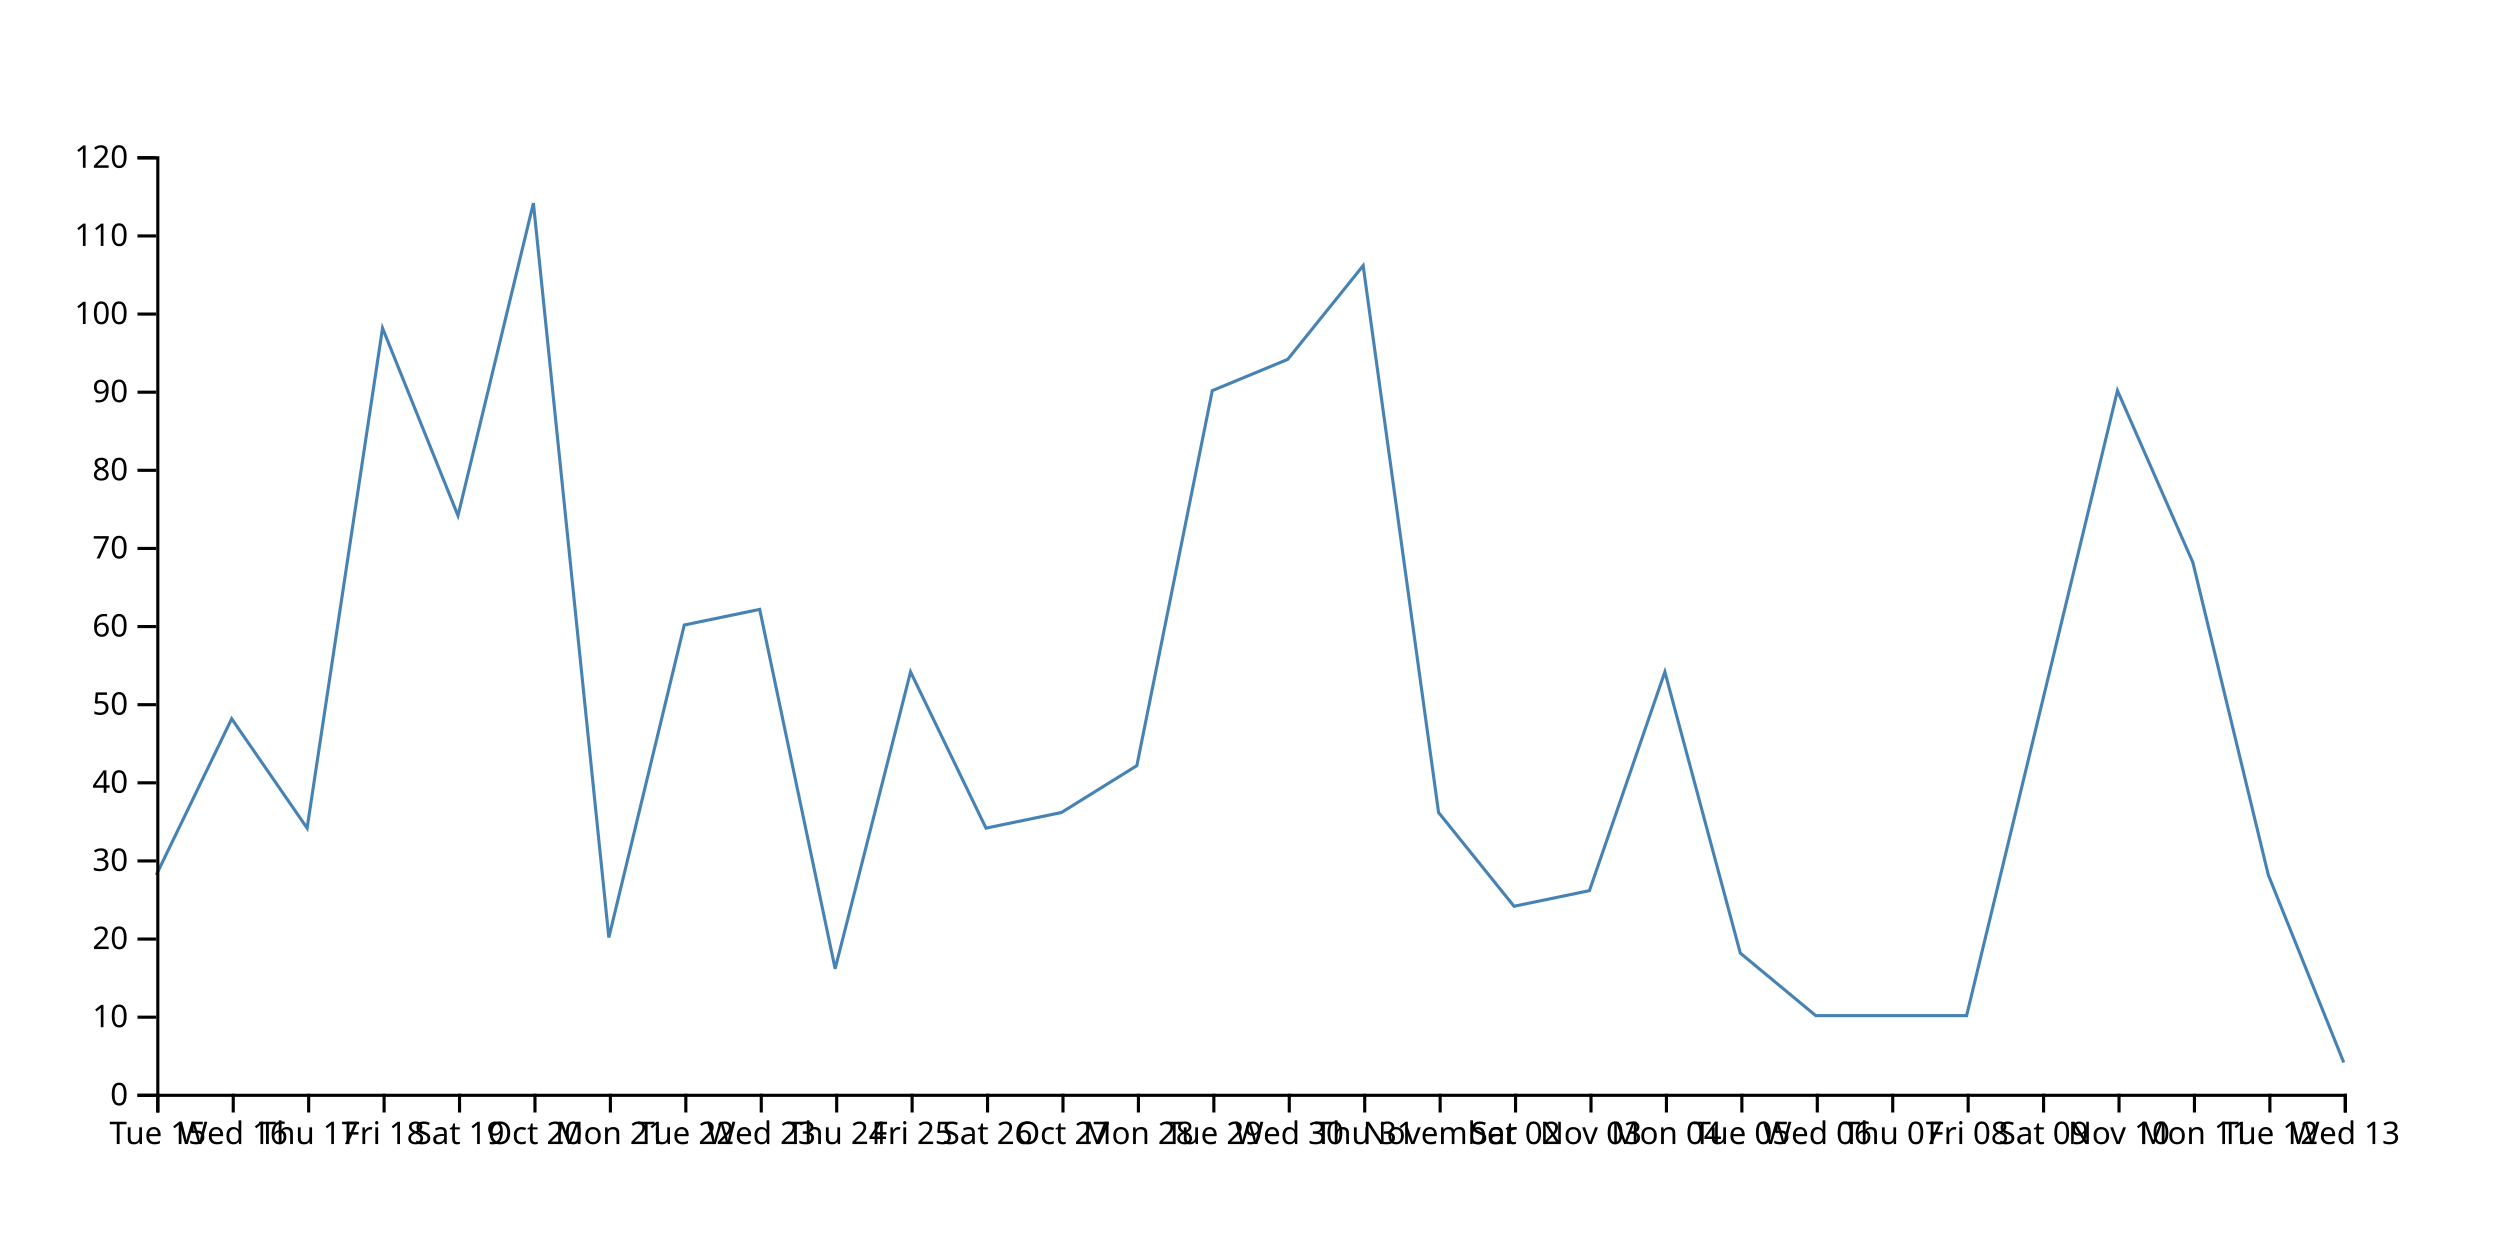
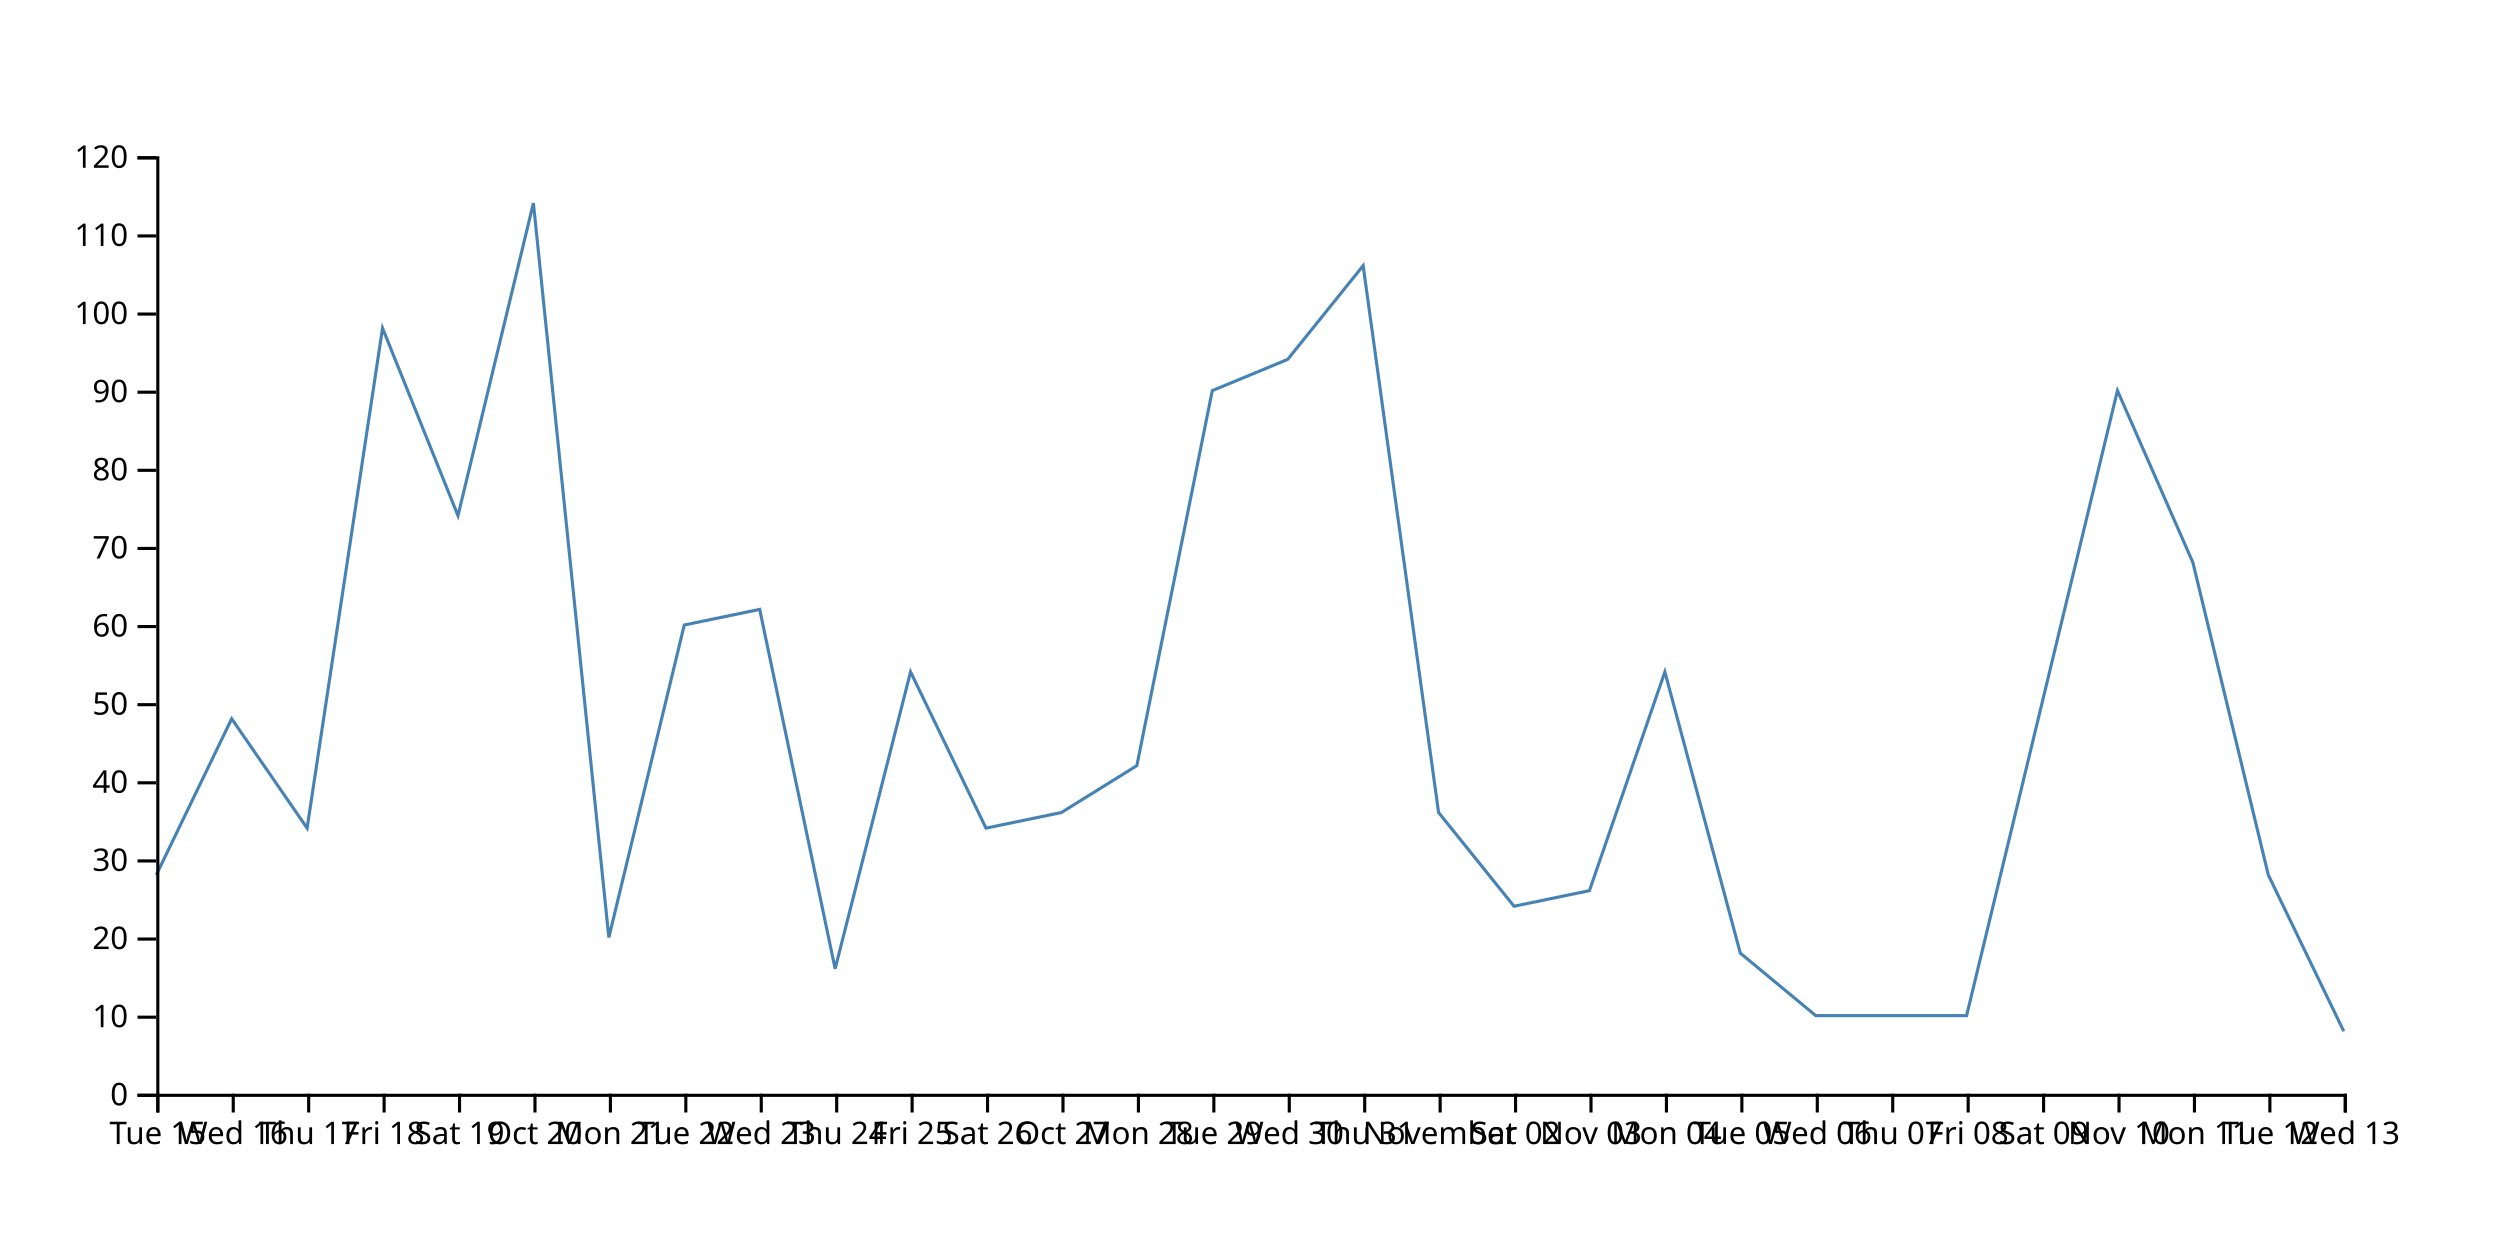
<svg xmlns="http://www.w3.org/2000/svg" width="800" height="400">
-   <path d="M750,340L725.862,280L701.724,180L677.586,125L653.448,225L629.31,325L605.172,325L581.034,325L556.897,305L532.759,215L508.621,285L484.483,290L460.345,260L436.207,85L412.069,115L387.931,125L363.793,245L339.655,260L315.517,265L291.379,215L267.241,310L243.103,195L218.966,200L194.828,300L170.69,65L146.552,165L122.414,105L98.276,265L74.138,230L50,280" fill="none" stroke="steelblue" />
+   <path d="M750,330L725.862,280L701.724,180L677.586,125L653.448,225L629.31,325L605.172,325L581.034,325L556.897,305L532.759,215L508.621,285L484.483,290L460.345,260L436.207,85L412.069,115L387.931,125L363.793,245L339.655,260L315.517,265L291.379,215L267.241,310L243.103,195L218.966,200L194.828,300L170.69,65L146.552,165L122.414,105L98.276,265L74.138,230L50,280" fill="none" stroke="steelblue" />
  <g transform="translate(0,350)" fill="none" font-size="10" font-family="sans-serif" text-anchor="middle">
    <path class="domain" stroke="currentColor" d="M50.5,6V0.5H750.5V6" />
    <g class="tick" opacity="1" transform="translate(50.5,0)">
      <line stroke="currentColor" y2="6" />
      <text fill="currentColor" y="9" dy="0.71em">Tue 15</text>
    </g>
    <g class="tick" opacity="1" transform="translate(74.63793,0)">
      <line stroke="currentColor" y2="6" />
      <text fill="currentColor" y="9" dy="0.71em">Wed 16</text>
    </g>
    <g class="tick" opacity="1" transform="translate(98.77586,0)">
      <line stroke="currentColor" y2="6" />
      <text fill="currentColor" y="9" dy="0.71em">Thu 17</text>
    </g>
    <g class="tick" opacity="1" transform="translate(122.9138,0)">
      <line stroke="currentColor" y2="6" />
      <text fill="currentColor" y="9" dy="0.71em">Fri 18</text>
    </g>
    <g class="tick" opacity="1" transform="translate(147.0517,0)">
      <line stroke="currentColor" y2="6" />
      <text fill="currentColor" y="9" dy="0.71em">Sat 19</text>
    </g>
    <g class="tick" opacity="1" transform="translate(171.1897,0)">
      <line stroke="currentColor" y2="6" />
      <text fill="currentColor" y="9" dy="0.71em">Oct 20</text>
    </g>
    <g class="tick" opacity="1" transform="translate(195.3276,0)">
      <line stroke="currentColor" y2="6" />
      <text fill="currentColor" y="9" dy="0.71em">Mon 21</text>
    </g>
    <g class="tick" opacity="1" transform="translate(219.4655,0)">
      <line stroke="currentColor" y2="6" />
      <text fill="currentColor" y="9" dy="0.71em">Tue 22</text>
    </g>
    <g class="tick" opacity="1" transform="translate(243.6034,0)">
      <line stroke="currentColor" y2="6" />
      <text fill="currentColor" y="9" dy="0.71em">Wed 23</text>
    </g>
    <g class="tick" opacity="1" transform="translate(267.7414,0)">
      <line stroke="currentColor" y2="6" />
      <text fill="currentColor" y="9" dy="0.71em">Thu 24</text>
    </g>
    <g class="tick" opacity="1" transform="translate(291.8793,0)">
      <line stroke="currentColor" y2="6" />
      <text fill="currentColor" y="9" dy="0.71em">Fri 25</text>
    </g>
    <g class="tick" opacity="1" transform="translate(316.0172,0)">
      <line stroke="currentColor" y2="6" />
      <text fill="currentColor" y="9" dy="0.71em">Sat 26</text>
    </g>
    <g class="tick" opacity="1" transform="translate(340.1552,0)">
      <line stroke="currentColor" y2="6" />
      <text fill="currentColor" y="9" dy="0.71em">Oct 27</text>
    </g>
    <g class="tick" opacity="1" transform="translate(364.2931,0)">
      <line stroke="currentColor" y2="6" />
      <text fill="currentColor" y="9" dy="0.71em">Mon 28</text>
    </g>
    <g class="tick" opacity="1" transform="translate(388.431,0)">
      <line stroke="currentColor" y2="6" />
      <text fill="currentColor" y="9" dy="0.71em">Tue 29</text>
    </g>
    <g class="tick" opacity="1" transform="translate(412.569,0)">
      <line stroke="currentColor" y2="6" />
      <text fill="currentColor" y="9" dy="0.71em">Wed 30</text>
    </g>
    <g class="tick" opacity="1" transform="translate(436.7069,0)">
      <line stroke="currentColor" y2="6" />
      <text fill="currentColor" y="9" dy="0.71em">Thu 31</text>
    </g>
    <g class="tick" opacity="1" transform="translate(460.8448,0)">
      <line stroke="currentColor" y2="6" />
      <text fill="currentColor" y="9" dy="0.71em">November</text>
    </g>
    <g class="tick" opacity="1" transform="translate(484.9828,0)">
      <line stroke="currentColor" y2="6" />
      <text fill="currentColor" y="9" dy="0.71em">Sat 02</text>
    </g>
    <g class="tick" opacity="1" transform="translate(509.1207,0)">
      <line stroke="currentColor" y2="6" />
      <text fill="currentColor" y="9" dy="0.71em">Nov 03</text>
    </g>
    <g class="tick" opacity="1" transform="translate(533.2586,0)">
      <line stroke="currentColor" y2="6" />
      <text fill="currentColor" y="9" dy="0.71em">Mon 04</text>
    </g>
    <g class="tick" opacity="1" transform="translate(557.3966,0)">
      <line stroke="currentColor" y2="6" />
      <text fill="currentColor" y="9" dy="0.71em">Tue 05</text>
    </g>
    <g class="tick" opacity="1" transform="translate(581.5345,0)">
      <line stroke="currentColor" y2="6" />
      <text fill="currentColor" y="9" dy="0.71em">Wed 06</text>
    </g>
    <g class="tick" opacity="1" transform="translate(605.6724,0)">
      <line stroke="currentColor" y2="6" />
      <text fill="currentColor" y="9" dy="0.71em">Thu 07</text>
    </g>
    <g class="tick" opacity="1" transform="translate(629.8103,0)">
      <line stroke="currentColor" y2="6" />
      <text fill="currentColor" y="9" dy="0.71em">Fri 08</text>
    </g>
    <g class="tick" opacity="1" transform="translate(653.9483,0)">
      <line stroke="currentColor" y2="6" />
      <text fill="currentColor" y="9" dy="0.71em">Sat 09</text>
    </g>
    <g class="tick" opacity="1" transform="translate(678.0862,0)">
      <line stroke="currentColor" y2="6" />
      <text fill="currentColor" y="9" dy="0.71em">Nov 10</text>
    </g>
    <g class="tick" opacity="1" transform="translate(702.2241,0)">
      <line stroke="currentColor" y2="6" />
      <text fill="currentColor" y="9" dy="0.71em">Mon 11</text>
    </g>
    <g class="tick" opacity="1" transform="translate(726.3621,0)">
      <line stroke="currentColor" y2="6" />
      <text fill="currentColor" y="9" dy="0.71em">Tue 12</text>
    </g>
    <g class="tick" opacity="1" transform="translate(750.5,0)">
      <line stroke="currentColor" y2="6" />
      <text fill="currentColor" y="9" dy="0.71em">Wed 13</text>
    </g>
  </g>
  <g transform="translate(50,0)" fill="none" font-size="10" font-family="sans-serif" text-anchor="end">
    <path class="domain" stroke="currentColor" d="M-6,350.5H0.5V50.5H-6" />
    <g class="tick" opacity="1" transform="translate(0,350.5)">
      <line stroke="currentColor" x2="-6" />
      <text fill="currentColor" x="-9" dy="0.32em">0</text>
    </g>
    <g class="tick" opacity="1" transform="translate(0,325.5)">
      <line stroke="currentColor" x2="-6" />
      <text fill="currentColor" x="-9" dy="0.32em">10</text>
    </g>
    <g class="tick" opacity="1" transform="translate(0,300.5)">
      <line stroke="currentColor" x2="-6" />
      <text fill="currentColor" x="-9" dy="0.32em">20</text>
    </g>
    <g class="tick" opacity="1" transform="translate(0,275.5)">
      <line stroke="currentColor" x2="-6" />
      <text fill="currentColor" x="-9" dy="0.32em">30</text>
    </g>
    <g class="tick" opacity="1" transform="translate(0,250.5)">
      <line stroke="currentColor" x2="-6" />
      <text fill="currentColor" x="-9" dy="0.32em">40</text>
    </g>
    <g class="tick" opacity="1" transform="translate(0,225.5)">
      <line stroke="currentColor" x2="-6" />
      <text fill="currentColor" x="-9" dy="0.32em">50</text>
    </g>
    <g class="tick" opacity="1" transform="translate(0,200.5)">
      <line stroke="currentColor" x2="-6" />
      <text fill="currentColor" x="-9" dy="0.32em">60</text>
    </g>
    <g class="tick" opacity="1" transform="translate(0,175.5)">
      <line stroke="currentColor" x2="-6" />
      <text fill="currentColor" x="-9" dy="0.32em">70</text>
    </g>
    <g class="tick" opacity="1" transform="translate(0,150.5)">
      <line stroke="currentColor" x2="-6" />
      <text fill="currentColor" x="-9" dy="0.32em">80</text>
    </g>
    <g class="tick" opacity="1" transform="translate(0,125.5)">
      <line stroke="currentColor" x2="-6" />
      <text fill="currentColor" x="-9" dy="0.32em">90</text>
    </g>
    <g class="tick" opacity="1" transform="translate(0,100.5)">
      <line stroke="currentColor" x2="-6" />
      <text fill="currentColor" x="-9" dy="0.32em">100</text>
    </g>
    <g class="tick" opacity="1" transform="translate(0,75.5)">
      <line stroke="currentColor" x2="-6" />
      <text fill="currentColor" x="-9" dy="0.32em">110</text>
    </g>
    <g class="tick" opacity="1" transform="translate(0,50.5)">
      <line stroke="currentColor" x2="-6" />
      <text fill="currentColor" x="-9" dy="0.32em">120</text>
    </g>
  </g>
</svg>
